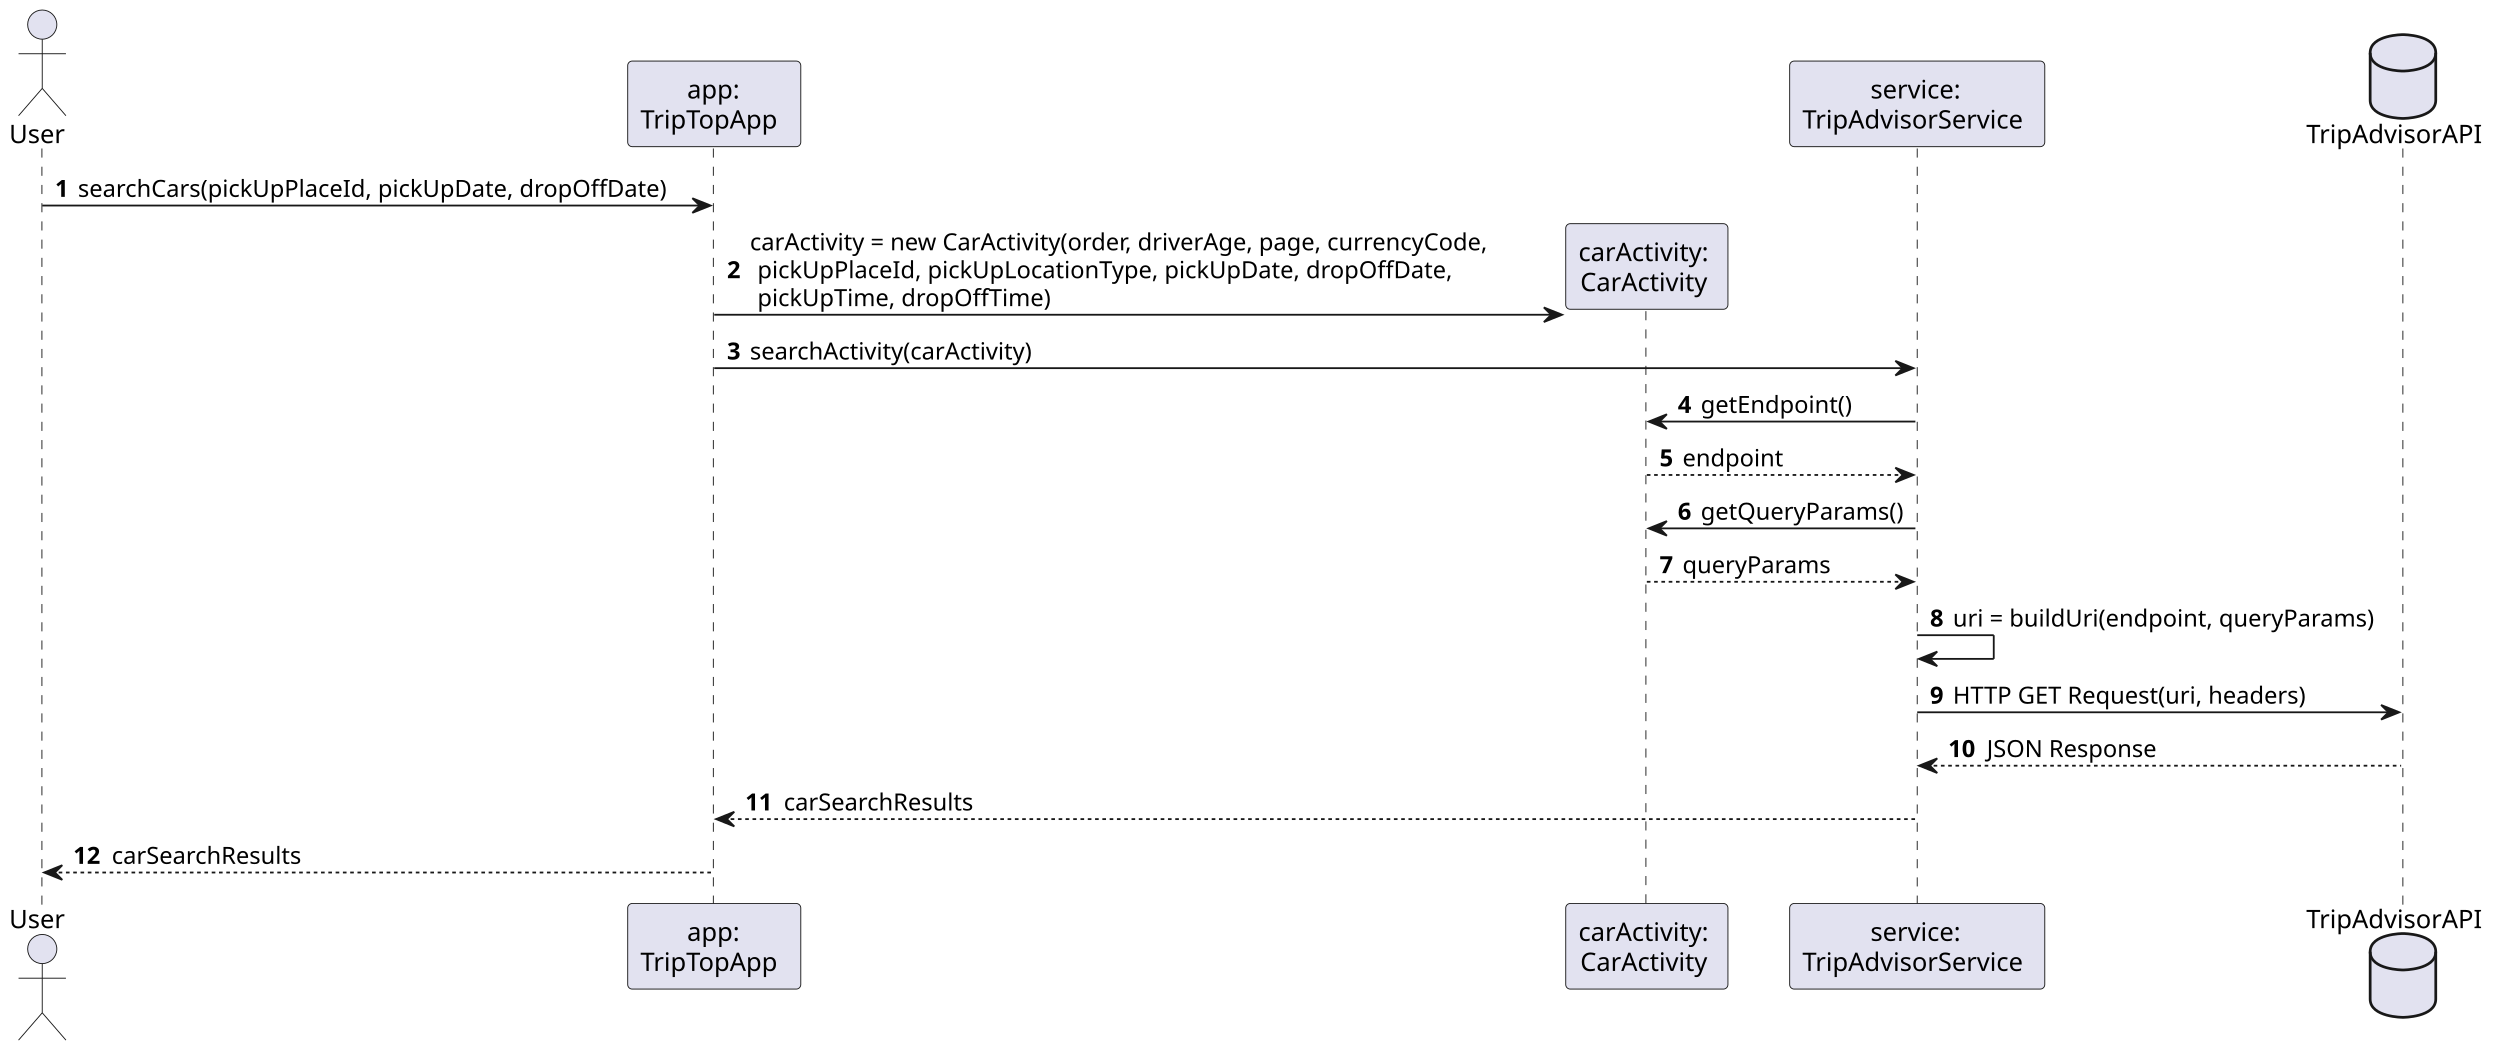
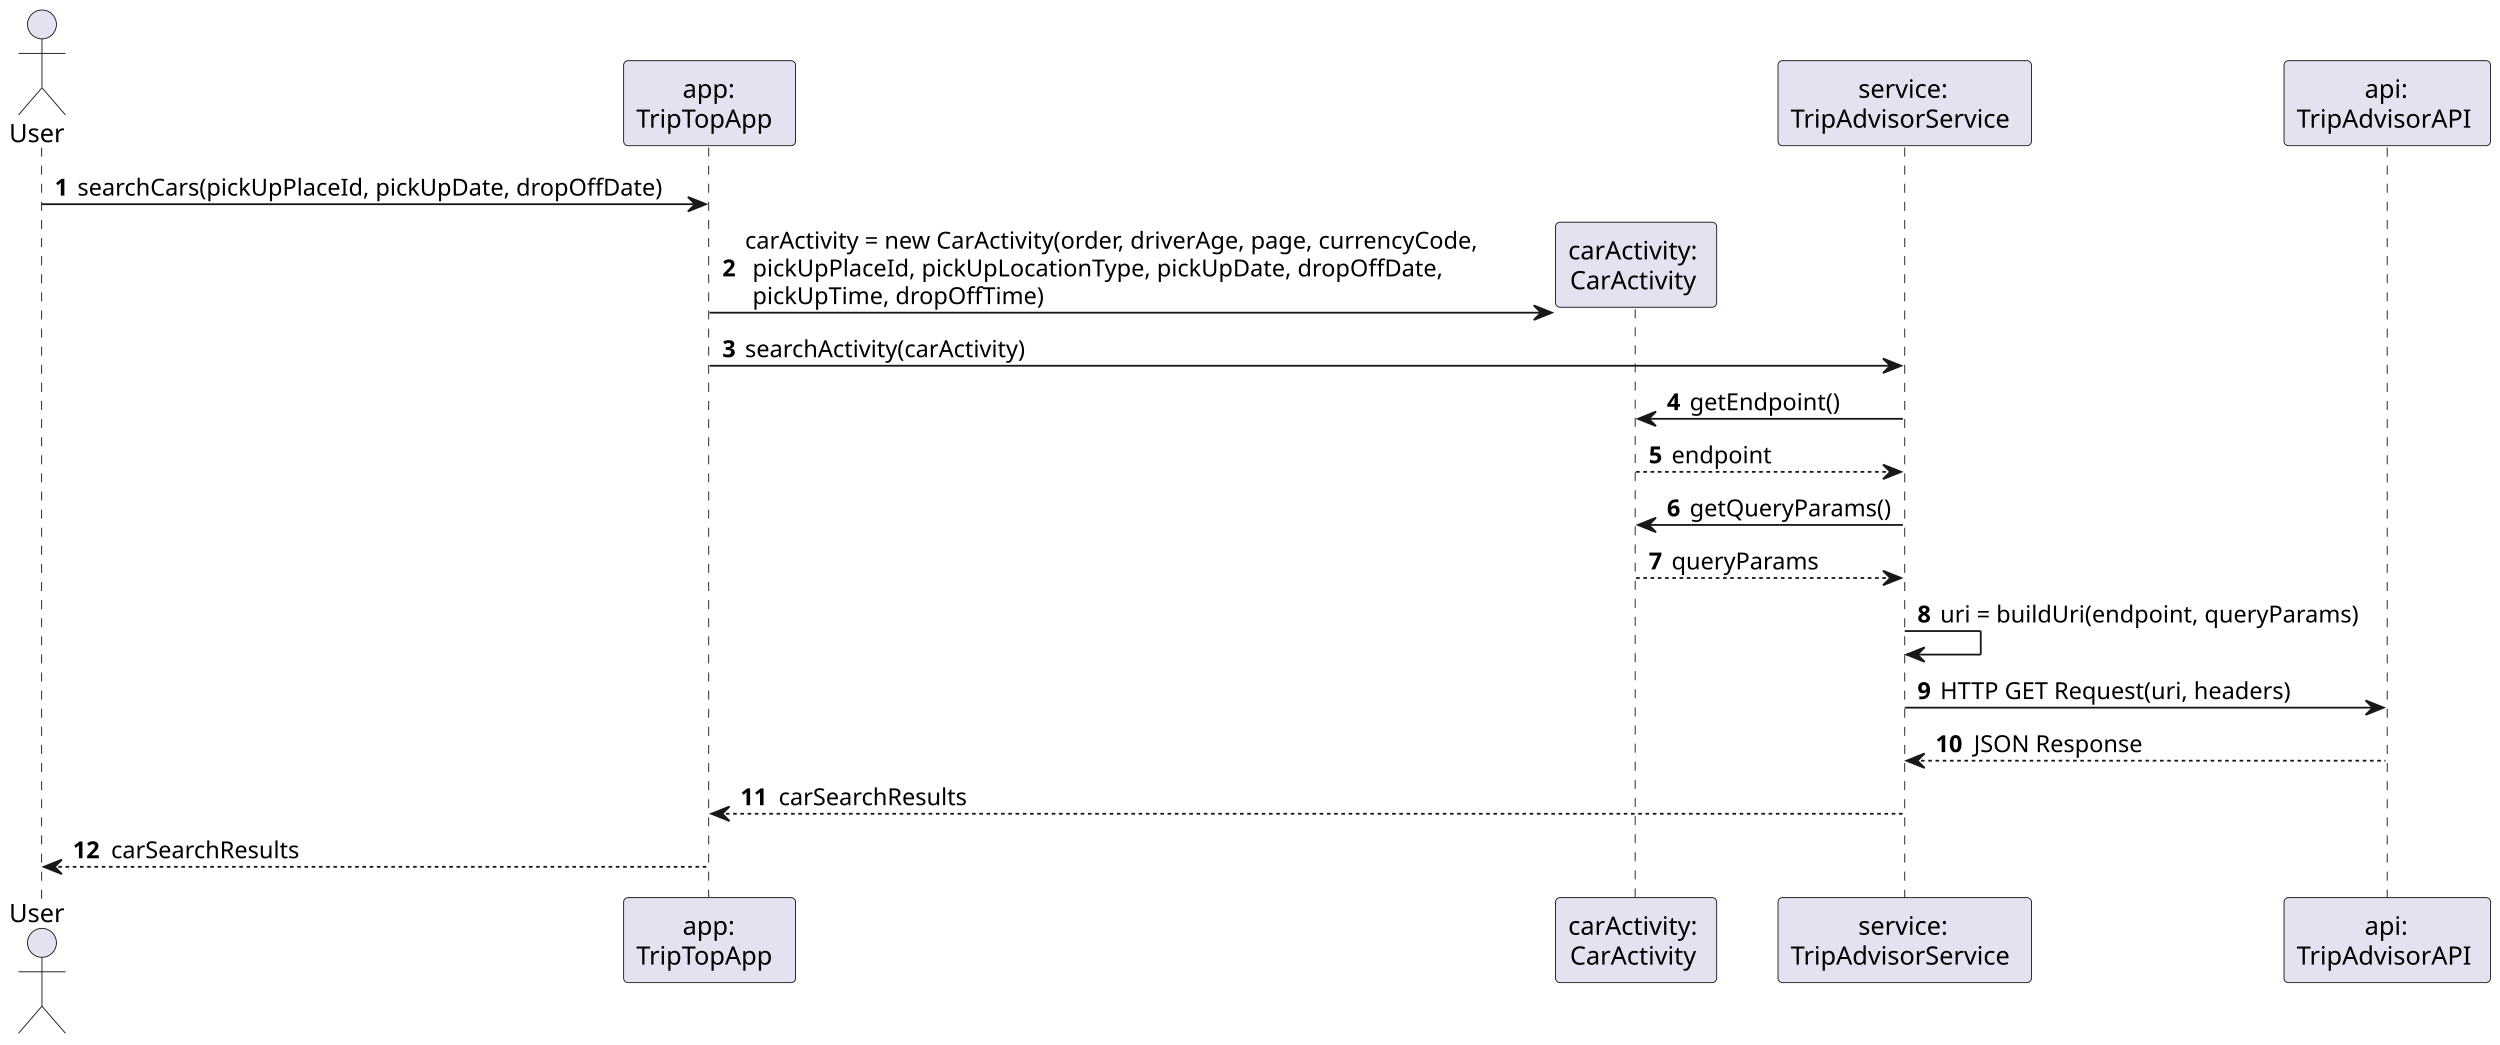
- <svg xmlns="http://www.w3.org/2000/svg" contentStyleType="text/css" height="577px" preserveAspectRatio="none" style="width:1372px;height:577px;background:#FFFFFF;" version="1.1" viewBox="0 0 1372 577" width="1372px" zoomAndPan="magnify">
+ <svg xmlns="http://www.w3.org/2000/svg" contentStyleType="text/css" height="577px" preserveAspectRatio="none" style="width:1381px;height:577px;background:#FFFFFF;" version="1.1" viewBox="0 0 1381 577" width="1381px" zoomAndPan="magnify">
  <defs />
  <g>
    <line style="stroke:#181818;stroke-width:0.5;stroke-dasharray:5.0,5.0;" x1="23" x2="23" y1="81.488" y2="496.836" />
    <line style="stroke:#181818;stroke-width:0.5;stroke-dasharray:5.0,5.0;" x1="391.483" x2="391.483" y1="81.488" y2="496.836" />
    <line style="stroke:#181818;stroke-width:0.5;stroke-dasharray:5.0,5.0;" x1="903.271" x2="903.271" y1="160.765" y2="496.836" />
    <line style="stroke:#181818;stroke-width:0.5;stroke-dasharray:5.0,5.0;" x1="1052.17" x2="1052.17" y1="81.488" y2="496.836" />
    <line style="stroke:#181818;stroke-width:0.5;stroke-dasharray:5.0,5.0;" x1="1318.695" x2="1318.695" y1="81.488" y2="496.836" />
    <text fill="#000000" font-family="sans-serif" font-size="14" lengthAdjust="spacing" textLength="30.365" x="5" y="78.535">User</text>
    <ellipse cx="23.183" cy="13.5" fill="#E2E2F0" rx="8" ry="8" style="stroke:#181818;stroke-width:0.5;" />
    <path d="M23.183,21.5 L23.183,48.5 M10.183,29.5 L36.183,29.5 M23.183,48.5 L10.183,63.5 M23.183,48.5 L36.183,63.5 " fill="none" style="stroke:#181818;stroke-width:0.5;" />
    <text fill="#000000" font-family="sans-serif" font-size="14" lengthAdjust="spacing" textLength="30.365" x="5" y="509.371">User</text>
    <ellipse cx="23.183" cy="520.824" fill="#E2E2F0" rx="8" ry="8" style="stroke:#181818;stroke-width:0.5;" />
    <path d="M23.183,528.824 L23.183,555.824 M10.183,536.824 L36.183,536.824 M23.183,555.824 L10.183,570.824 M23.183,555.824 L36.183,570.824 " fill="none" style="stroke:#181818;stroke-width:0.5;" />
    <rect fill="#E2E2F0" height="46.977" rx="2.5" ry="2.5" style="stroke:#181818;stroke-width:0.5;" width="94.985" x="344.483" y="33.512" />
    <text fill="#000000" font-family="sans-serif" font-size="14" lengthAdjust="spacing" textLength="29.784" x="377.084" y="54.047">app:</text>
    <text fill="#000000" font-family="sans-serif" font-size="14" lengthAdjust="spacing" textLength="80.985" x="351.483" y="70.535">TripTopApp</text>
    <rect fill="#E2E2F0" height="46.977" rx="2.5" ry="2.5" style="stroke:#181818;stroke-width:0.5;" width="94.985" x="344.483" y="495.836" />
    <text fill="#000000" font-family="sans-serif" font-size="14" lengthAdjust="spacing" textLength="29.784" x="377.084" y="516.371">app:</text>
    <text fill="#000000" font-family="sans-serif" font-size="14" lengthAdjust="spacing" textLength="80.985" x="351.483" y="532.859">TripTopApp</text>
    <rect fill="#E2E2F0" height="46.977" rx="2.5" ry="2.5" style="stroke:#181818;stroke-width:0.5;" width="89.018" x="859.271" y="495.836" />
    <text fill="#000000" font-family="sans-serif" font-size="14" lengthAdjust="spacing" textLength="75.018" x="866.271" y="516.371">carActivity:</text>
    <text fill="#000000" font-family="sans-serif" font-size="14" lengthAdjust="spacing" textLength="73.103" x="867.229" y="532.859">CarActivity</text>
    <rect fill="#E2E2F0" height="46.977" rx="2.5" ry="2.5" style="stroke:#181818;stroke-width:0.5;" width="140" x="982.17" y="33.512" />
    <text fill="#000000" font-family="sans-serif" font-size="14" lengthAdjust="spacing" textLength="51.358" x="1026.491" y="54.047">service:</text>
    <text fill="#000000" font-family="sans-serif" font-size="14" lengthAdjust="spacing" textLength="126" x="989.17" y="70.535">TripAdvisorService</text>
    <rect fill="#E2E2F0" height="46.977" rx="2.5" ry="2.5" style="stroke:#181818;stroke-width:0.5;" width="140" x="982.17" y="495.836" />
    <text fill="#000000" font-family="sans-serif" font-size="14" lengthAdjust="spacing" textLength="51.358" x="1026.491" y="516.371">service:</text>
    <text fill="#000000" font-family="sans-serif" font-size="14" lengthAdjust="spacing" textLength="126" x="989.17" y="532.859">TripAdvisorService</text>
-     <text fill="#000000" font-family="sans-serif" font-size="14" lengthAdjust="spacing" textLength="100.099" x="1265.695" y="78.535">TripAdvisorAPI</text>
-     <path d="M1300.744,29 C1300.744,19 1318.744,19 1318.744,19 C1318.744,19 1336.744,19 1336.744,29 L1336.744,55 C1336.744,65 1318.744,65 1318.744,65 C1318.744,65 1300.744,65 1300.744,55 L1300.744,29 " fill="#E2E2F0" style="stroke:#181818;stroke-width:1.5;" />
-     <path d="M1300.744,29 C1300.744,39 1318.744,39 1318.744,39 C1318.744,39 1336.744,39 1336.744,29 " fill="none" style="stroke:#181818;stroke-width:1.5;" />
-     <text fill="#000000" font-family="sans-serif" font-size="14" lengthAdjust="spacing" textLength="100.099" x="1265.695" y="509.371">TripAdvisorAPI</text>
-     <path d="M1300.744,522.324 C1300.744,512.324 1318.744,512.324 1318.744,512.324 C1318.744,512.324 1336.744,512.324 1336.744,522.324 L1336.744,548.324 C1336.744,558.324 1318.744,558.324 1318.744,558.324 C1318.744,558.324 1300.744,558.324 1300.744,548.324 L1300.744,522.324 " fill="#E2E2F0" style="stroke:#181818;stroke-width:1.5;" />
-     <path d="M1300.744,522.324 C1300.744,532.324 1318.744,532.324 1318.744,532.324 C1318.744,532.324 1336.744,532.324 1336.744,522.324 " fill="none" style="stroke:#181818;stroke-width:1.5;" />
+     <rect fill="#E2E2F0" height="46.977" rx="2.5" ry="2.5" style="stroke:#181818;stroke-width:0.5;" width="114.099" x="1261.695" y="33.512" />
+     <text fill="#000000" font-family="sans-serif" font-size="14" lengthAdjust="spacing" textLength="25.02" x="1306.234" y="54.047">api:</text>
+     <text fill="#000000" font-family="sans-serif" font-size="14" lengthAdjust="spacing" textLength="100.099" x="1268.695" y="70.535">TripAdvisorAPI</text>
+     <rect fill="#E2E2F0" height="46.977" rx="2.5" ry="2.5" style="stroke:#181818;stroke-width:0.5;" width="114.099" x="1261.695" y="495.836" />
+     <text fill="#000000" font-family="sans-serif" font-size="14" lengthAdjust="spacing" textLength="25.02" x="1306.234" y="516.371">api:</text>
+     <text fill="#000000" font-family="sans-serif" font-size="14" lengthAdjust="spacing" textLength="100.099" x="1268.695" y="532.859">TripAdvisorAPI</text>
    <polygon fill="#181818" points="379.976,108.799,389.976,112.799,379.976,116.799,383.976,112.799" style="stroke:#181818;stroke-width:1.0;" />
    <line style="stroke:#181818;stroke-width:1.0;" x1="23.183" x2="385.976" y1="112.799" y2="112.799" />
    <text fill="#000000" font-family="sans-serif" font-size="13" font-weight="bold" lengthAdjust="spacing" textLength="8.576" x="30.183" y="108.057">1</text>
    <text fill="#000000" font-family="sans-serif" font-size="13" lengthAdjust="spacing" textLength="332.217" x="42.758" y="108.057">searchCars(pickUpPlaceId, pickUpDate, dropOffDate)</text>
    <polygon fill="#181818" points="847.271,168.731,857.271,172.731,847.271,176.731,851.271,172.731" style="stroke:#181818;stroke-width:1.0;" />
    <line style="stroke:#181818;stroke-width:1.0;" x1="391.976" x2="853.271" y1="172.731" y2="172.731" />
    <text fill="#000000" font-family="sans-serif" font-size="13" font-weight="bold" lengthAdjust="spacing" textLength="8.576" x="398.976" y="152.678">2</text>
    <text fill="#000000" font-family="sans-serif" font-size="13" lengthAdjust="spacing" textLength="426.607" x="411.551" y="137.367">carActivity = new CarActivity(order, driverAge, page, currencyCode,</text>
    <text fill="#000000" font-family="sans-serif" font-size="13" lengthAdjust="spacing" textLength="394.139" x="415.665" y="152.678">pickUpPlaceId, pickUpLocationType, pickUpDate, dropOffDate,</text>
    <text fill="#000000" font-family="sans-serif" font-size="13" lengthAdjust="spacing" textLength="167.883" x="415.665" y="167.988">pickUpTime, dropOffTime)</text>
    <rect fill="#E2E2F0" height="46.977" rx="2.5" ry="2.5" style="stroke:#181818;stroke-width:0.5;" width="89.018" x="859.271" y="122.754" />
    <text fill="#000000" font-family="sans-serif" font-size="14" lengthAdjust="spacing" textLength="75.018" x="866.271" y="143.289">carActivity:</text>
    <text fill="#000000" font-family="sans-serif" font-size="14" lengthAdjust="spacing" textLength="73.103" x="867.229" y="159.777">CarActivity</text>
    <polygon fill="#181818" points="1040.17,198.041,1050.17,202.041,1040.17,206.041,1044.17,202.041" style="stroke:#181818;stroke-width:1.0;" />
    <line style="stroke:#181818;stroke-width:1.0;" x1="391.976" x2="1046.17" y1="202.041" y2="202.041" />
    <text fill="#000000" font-family="sans-serif" font-size="13" font-weight="bold" lengthAdjust="spacing" textLength="8.576" x="398.976" y="197.299">3</text>
    <text fill="#000000" font-family="sans-serif" font-size="13" lengthAdjust="spacing" textLength="161.484" x="411.551" y="197.299">searchActivity(carActivity)</text>
    <polygon fill="#181818" points="914.78,227.352,904.78,231.352,914.78,235.352,910.78,231.352" style="stroke:#181818;stroke-width:1.0;" />
    <line style="stroke:#181818;stroke-width:1.0;" x1="908.78" x2="1051.17" y1="231.352" y2="231.352" />
    <text fill="#000000" font-family="sans-serif" font-size="13" font-weight="bold" lengthAdjust="spacing" textLength="8.576" x="920.78" y="226.609">4</text>
    <text fill="#000000" font-family="sans-serif" font-size="13" lengthAdjust="spacing" textLength="84.817" x="933.356" y="226.609">getEndpoint()</text>
    <polygon fill="#181818" points="1040.17,256.662,1050.17,260.662,1040.17,264.662,1044.17,260.662" style="stroke:#181818;stroke-width:1.0;" />
    <line style="stroke:#181818;stroke-width:1.0;stroke-dasharray:2.0,2.0;" x1="903.78" x2="1046.17" y1="260.662" y2="260.662" />
    <text fill="#000000" font-family="sans-serif" font-size="13" font-weight="bold" lengthAdjust="spacing" textLength="8.576" x="910.78" y="255.92">5</text>
    <text fill="#000000" font-family="sans-serif" font-size="13" lengthAdjust="spacing" textLength="56.348" x="923.356" y="255.92">endpoint</text>
    <polygon fill="#181818" points="914.78,285.973,904.78,289.973,914.78,293.973,910.78,289.973" style="stroke:#181818;stroke-width:1.0;" />
    <line style="stroke:#181818;stroke-width:1.0;" x1="908.78" x2="1051.17" y1="289.973" y2="289.973" />
    <text fill="#000000" font-family="sans-serif" font-size="13" font-weight="bold" lengthAdjust="spacing" textLength="8.576" x="920.78" y="285.231">6</text>
    <text fill="#000000" font-family="sans-serif" font-size="13" lengthAdjust="spacing" textLength="111.814" x="933.356" y="285.231">getQueryParams()</text>
    <polygon fill="#181818" points="1040.17,315.283,1050.17,319.283,1040.17,323.283,1044.17,319.283" style="stroke:#181818;stroke-width:1.0;" />
    <line style="stroke:#181818;stroke-width:1.0;stroke-dasharray:2.0,2.0;" x1="903.78" x2="1046.17" y1="319.283" y2="319.283" />
    <text fill="#000000" font-family="sans-serif" font-size="13" font-weight="bold" lengthAdjust="spacing" textLength="8.576" x="910.78" y="314.541">7</text>
    <text fill="#000000" font-family="sans-serif" font-size="13" lengthAdjust="spacing" textLength="81.231" x="923.356" y="314.541">queryParams</text>
    <line style="stroke:#181818;stroke-width:1.0;" x1="1052.17" x2="1094.17" y1="348.594" y2="348.594" />
    <line style="stroke:#181818;stroke-width:1.0;" x1="1094.17" x2="1094.17" y1="348.594" y2="361.594" />
    <line style="stroke:#181818;stroke-width:1.0;" x1="1053.17" x2="1094.17" y1="361.594" y2="361.594" />
    <polygon fill="#181818" points="1063.17,357.594,1053.17,361.594,1063.17,365.594,1059.17,361.594" style="stroke:#181818;stroke-width:1.0;" />
    <text fill="#000000" font-family="sans-serif" font-size="13" font-weight="bold" lengthAdjust="spacing" textLength="8.576" x="1059.17" y="343.852">8</text>
    <text fill="#000000" font-family="sans-serif" font-size="13" lengthAdjust="spacing" textLength="239.999" x="1071.746" y="343.852">uri = buildUri(endpoint, queryParams)</text>
    <polygon fill="#181818" points="1306.744,386.904,1316.744,390.904,1306.744,394.904,1310.744,390.904" style="stroke:#181818;stroke-width:1.0;" />
    <line style="stroke:#181818;stroke-width:1.0;" x1="1052.17" x2="1312.744" y1="390.904" y2="390.904" />
    <text fill="#000000" font-family="sans-serif" font-size="13" font-weight="bold" lengthAdjust="spacing" textLength="8.576" x="1059.17" y="386.162">9</text>
    <text fill="#000000" font-family="sans-serif" font-size="13" lengthAdjust="spacing" textLength="200.199" x="1071.746" y="386.162">HTTP GET Request(uri, headers)</text>
    <polygon fill="#181818" points="1063.17,416.215,1053.17,420.215,1063.17,424.215,1059.17,420.215" style="stroke:#181818;stroke-width:1.0;" />
    <line style="stroke:#181818;stroke-width:1.0;stroke-dasharray:2.0,2.0;" x1="1057.17" x2="1317.744" y1="420.215" y2="420.215" />
    <text fill="#000000" font-family="sans-serif" font-size="13" font-weight="bold" lengthAdjust="spacing" textLength="17.151" x="1069.17" y="415.473">10</text>
    <text fill="#000000" font-family="sans-serif" font-size="13" lengthAdjust="spacing" textLength="95.056" x="1090.321" y="415.473">JSON Response</text>
    <polygon fill="#181818" points="402.976,445.525,392.976,449.525,402.976,453.525,398.976,449.525" style="stroke:#181818;stroke-width:1.0;" />
    <line style="stroke:#181818;stroke-width:1.0;stroke-dasharray:2.0,2.0;" x1="396.976" x2="1051.17" y1="449.525" y2="449.525" />
    <text fill="#000000" font-family="sans-serif" font-size="13" font-weight="bold" lengthAdjust="spacing" textLength="17.151" x="408.976" y="444.783">11</text>
    <text fill="#000000" font-family="sans-serif" font-size="13" lengthAdjust="spacing" textLength="106.031" x="430.127" y="444.783">carSearchResults</text>
    <polygon fill="#181818" points="34.183,474.836,24.183,478.836,34.183,482.836,30.183,478.836" style="stroke:#181818;stroke-width:1.0;" />
    <line style="stroke:#181818;stroke-width:1.0;stroke-dasharray:2.0,2.0;" x1="28.183" x2="390.976" y1="478.836" y2="478.836" />
    <text fill="#000000" font-family="sans-serif" font-size="13" font-weight="bold" lengthAdjust="spacing" textLength="17.151" x="40.183" y="474.094">12</text>
    <text fill="#000000" font-family="sans-serif" font-size="13" lengthAdjust="spacing" textLength="106.031" x="61.334" y="474.094">carSearchResults</text>
  </g>
</svg>
